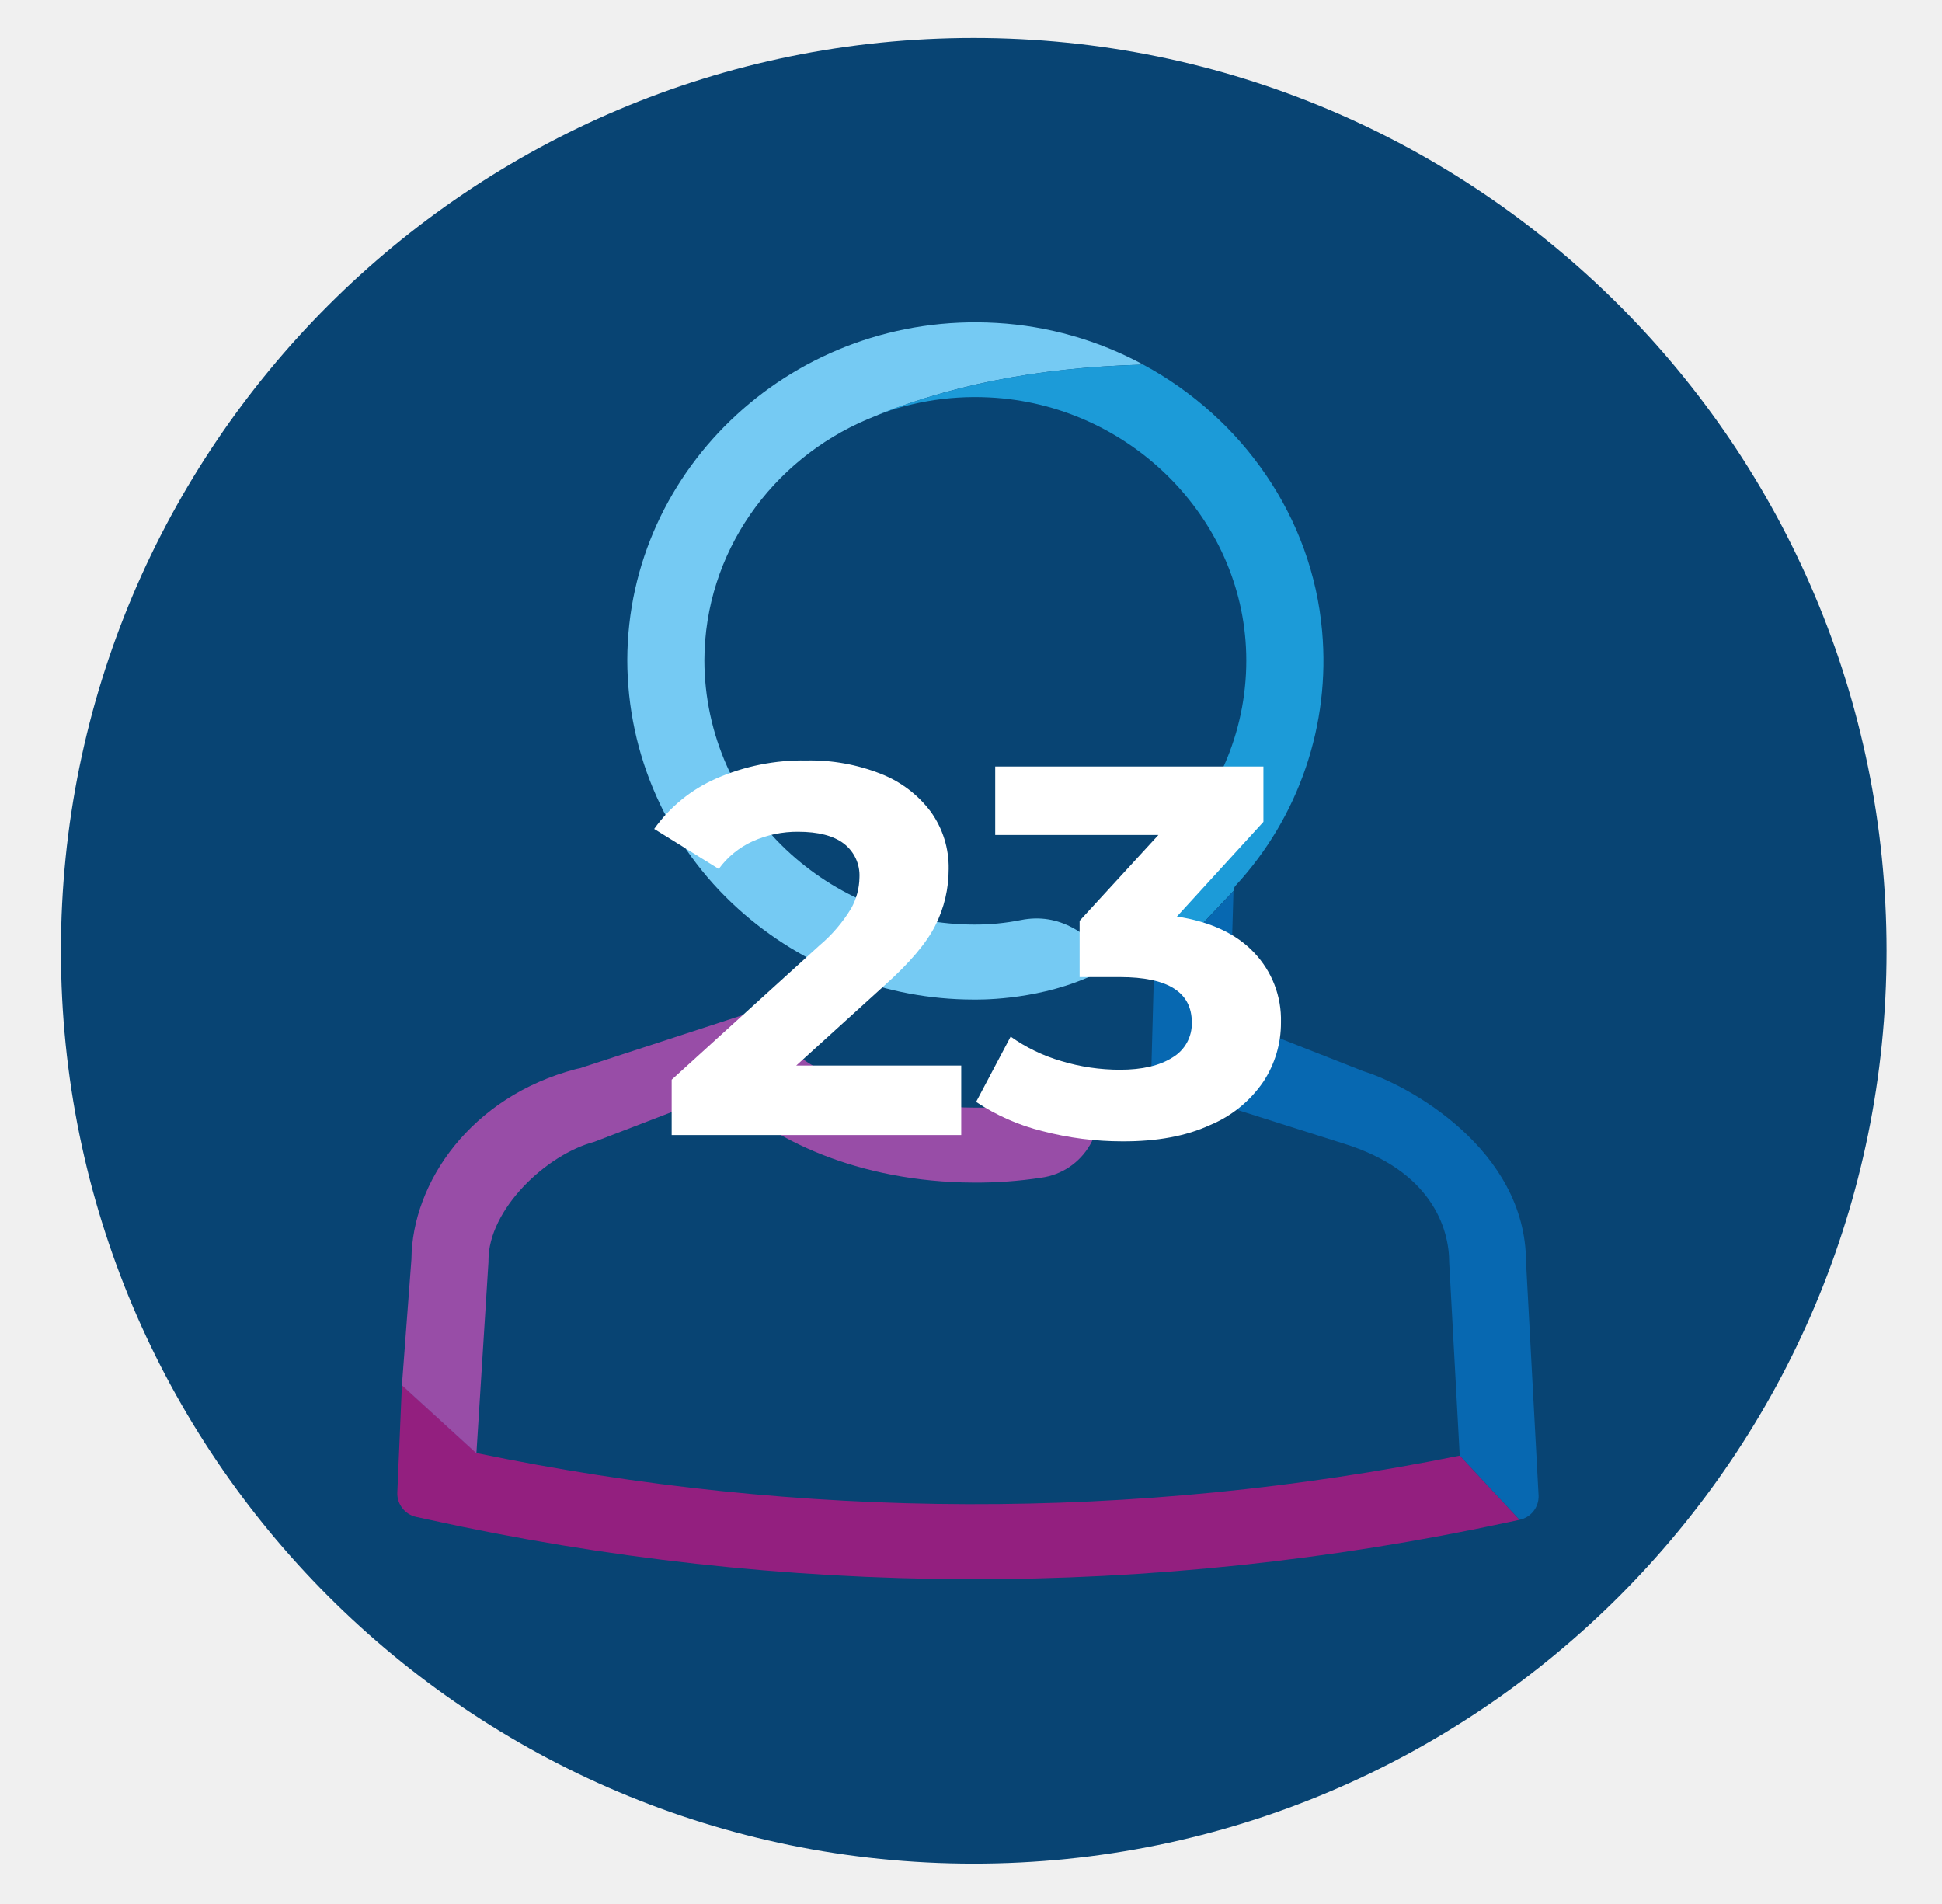
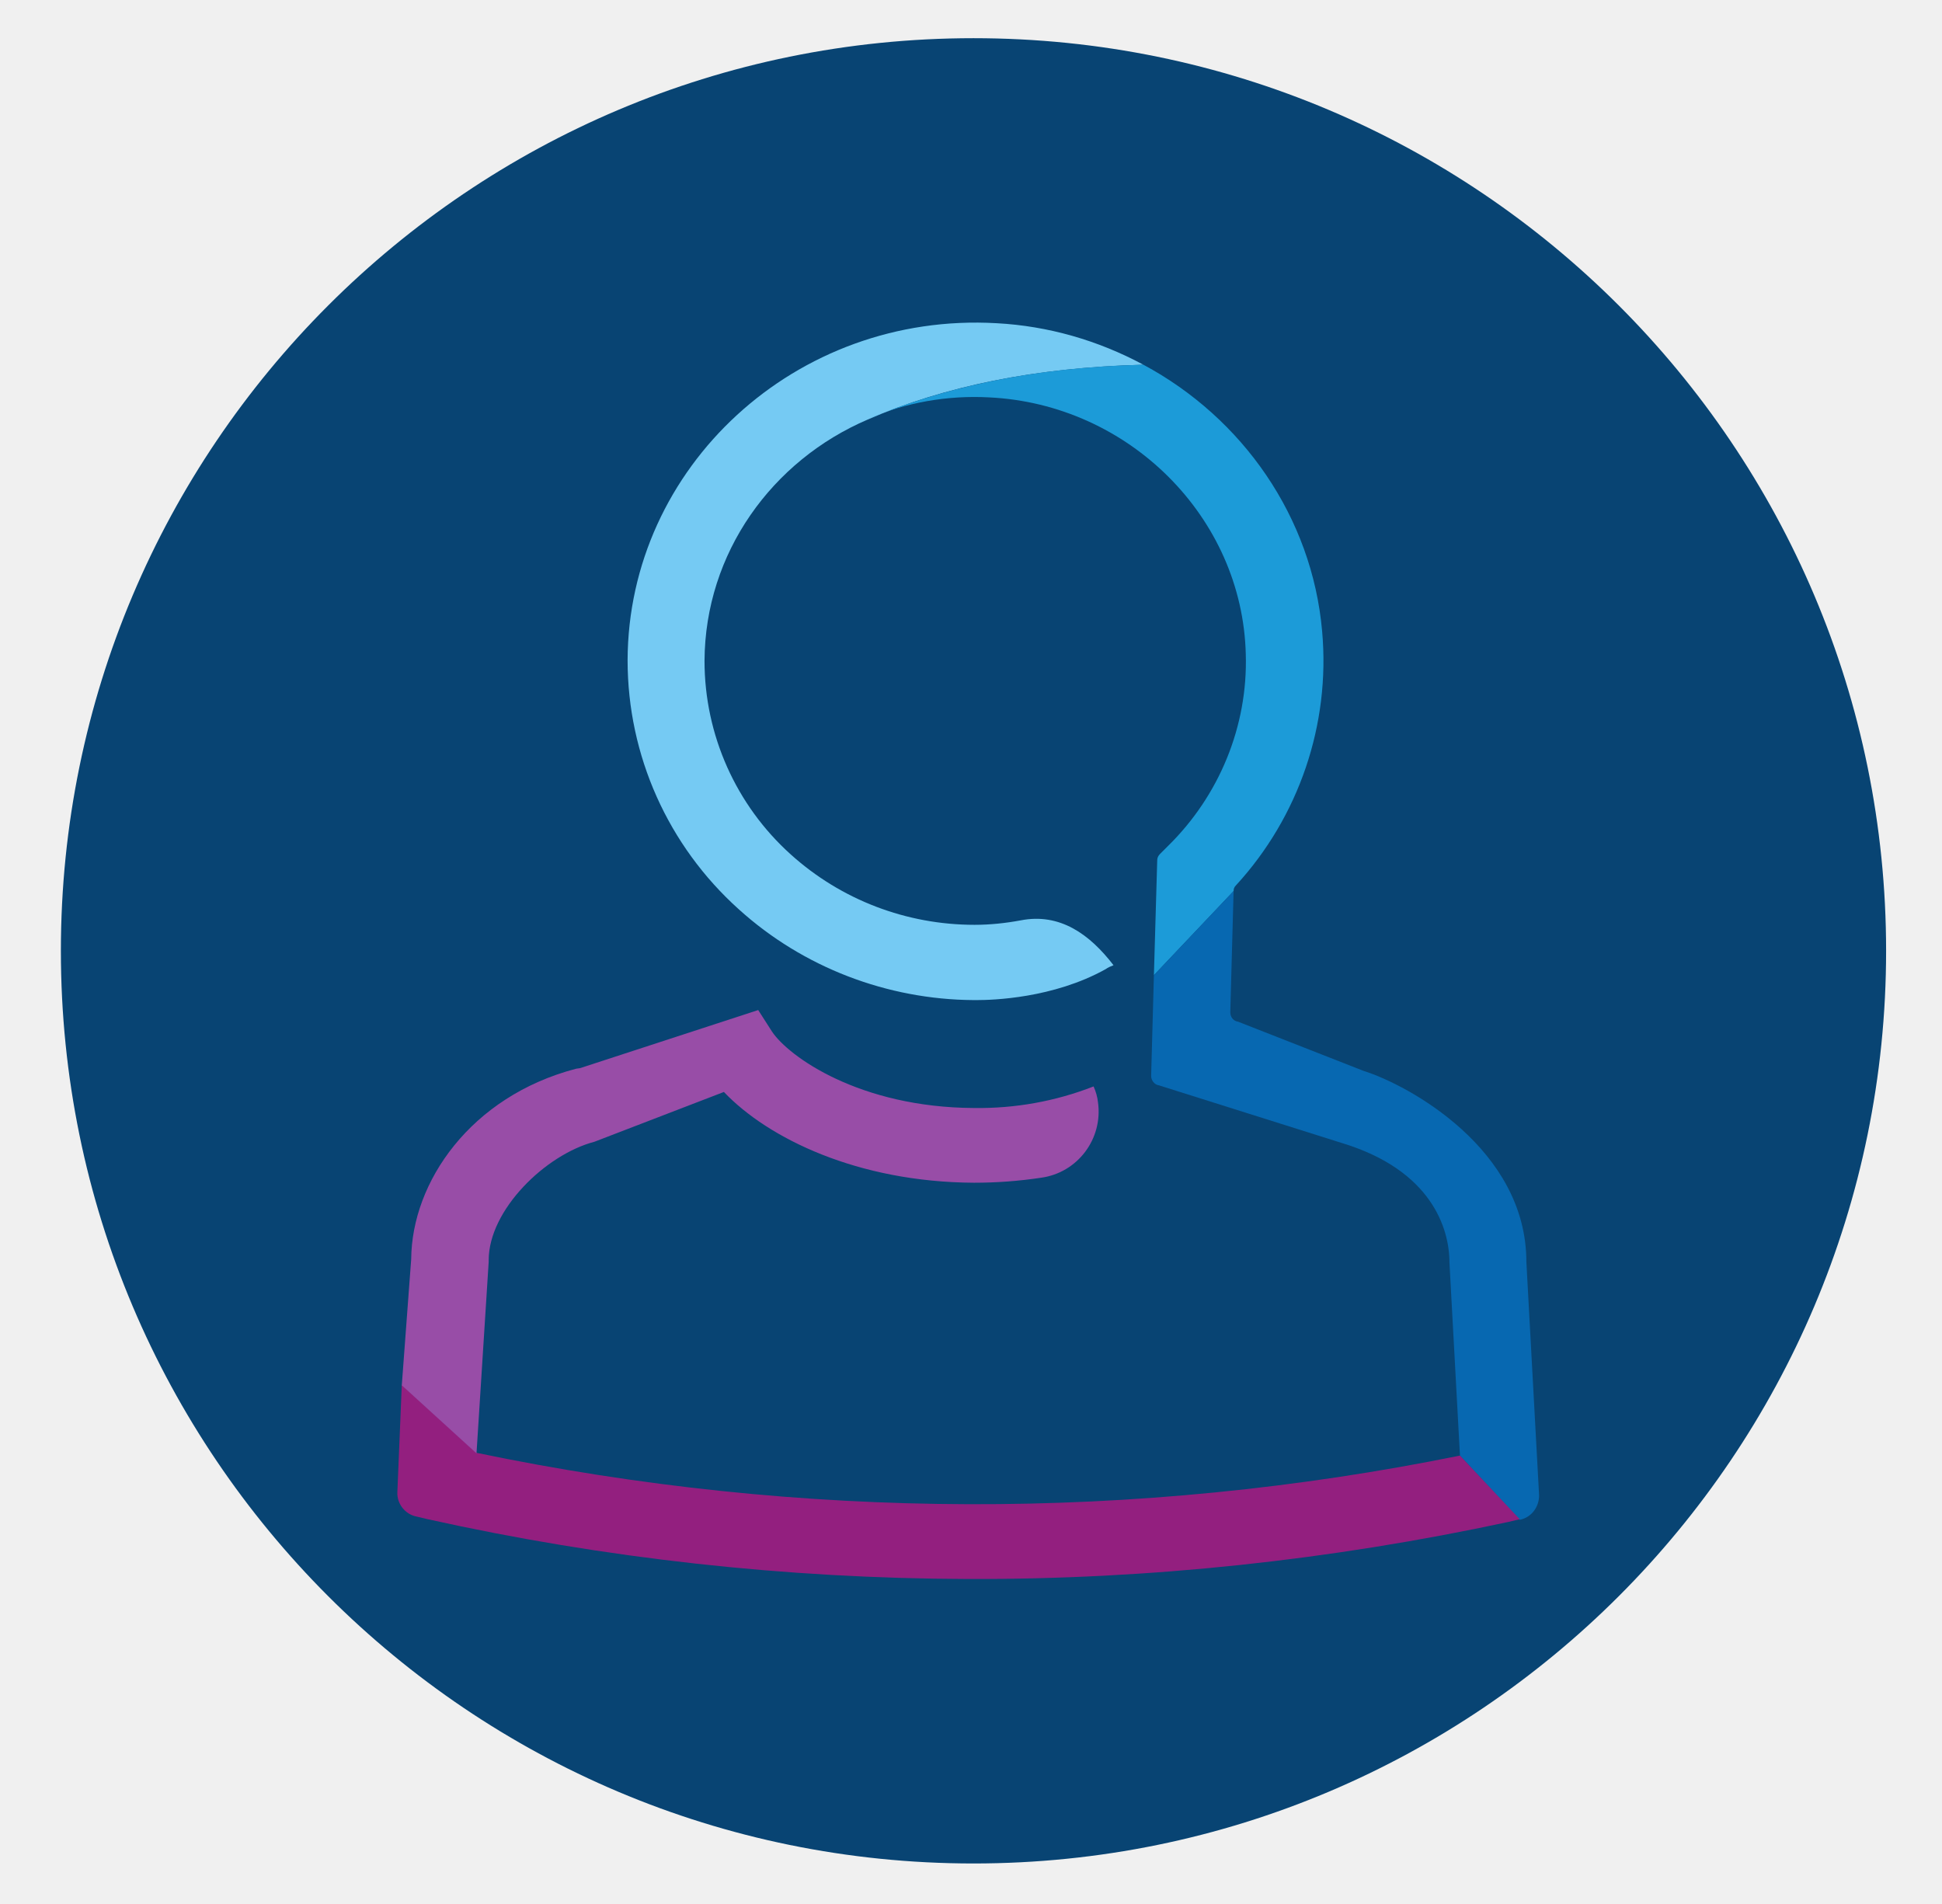
- <svg xmlns="http://www.w3.org/2000/svg" id="Layer_1" data-name="Layer 1" viewBox="0 0 350.89 344">
-   <defs>
-     <style>.cohorts-1{fill:#084473;}.cohorts-2{fill:#75caf3;}.cohorts-3{fill:#1c9bd8;}.cohorts-4{fill:#0768b1;}.cohorts-5{fill:#931f7f;}.cohorts-6{fill:#984da7;}.cohorts-7{fill:#fff;}</style>
-   </defs>
-   <circle class="cohorts-1" cx="175.94" cy="171.79" r="164.93" />
-   <path class="cohorts-2" d="M206.57,65.88a63.36,63.36,0,0,0-26.51-7.53c-36.33-2.12-66.62,26-66.72,60.88a60.62,60.62,0,0,0,20.07,45,63.49,63.49,0,0,0,42.43,16.37h.64c2.78,0,13.84-.32,23.31-5.59a11.52,11.52,0,0,1,1.38-.71c-4.3-5.61-9.71-9.48-16.75-8.06a42,42,0,0,1-8.32.81,49.58,49.58,0,0,1-33.2-12.74,47.2,47.2,0,0,1-15.63-35c.06-19.49,12.2-36.25,29.5-43.57C170.57,69.85,187,66.38,206.57,65.88Z" />
-   <path class="cohorts-3" d="M206.57,65.88c17.85,9.63,30.52,27.48,32.32,48.19a59.89,59.89,0,0,1-15.6,45.9,1.61,1.61,0,0,0-.42,1l-14.38,15.2.6-20.78a1.66,1.66,0,0,1,.5-1.12l1.45-1.43a46.67,46.67,0,0,0,14.13-34.7c-.63-24.64-21.17-45.12-46.48-46.34a50.06,50.06,0,0,0-21.92,3.86C169.89,70.28,185.53,66.41,206.57,65.88Z" />
-   <path class="cohorts-4" d="M208.49,176.21,208,194.37a1.69,1.69,0,0,0,1.43,1.69l33.27,10.54c15.9,4.88,19.16,15.27,19.15,21.52L263.75,263l10.79,11.6a4.31,4.31,0,0,0,3.46-4.37L275.73,228c-.05-20.39-21.36-32-29.4-34.46l-22.68-8.92a1.66,1.66,0,0,1-1.42-1.68l.64-21.92Z" />
-   <path class="cohorts-5" d="M263.75,263a442.39,442.39,0,0,1-177.67-.47l-13.46-12.3-.83,19.45a4.33,4.33,0,0,0,3.44,4.4l2.08.45a459.76,459.76,0,0,0,97.55,10.8,459.72,459.72,0,0,0,97.6-10.28l2.08-.45" />
-   <path class="cohorts-6" d="M197.65,196.26a57.64,57.64,0,0,1-21.58,3.86h0c-20.68-.07-33.5-9.34-36.47-13.82l-2.49-3.85L104.79,193l-.66.14c-19.1,5-29.67,20.54-29.79,34.37l-1.72,22.78,13.46,12.3L88.26,228v-.3c0-9.15,10.34-19.07,19.14-21.4l23.39-9c8,8.4,24.22,16.3,45.18,16.37H176a77.35,77.35,0,0,0,12.12-.88A12.05,12.05,0,0,0,197.65,196.26Z" />
-   <path class="cohorts-7" d="M173.68,192.52v12.56H121.36v-10l26.71-24.26a27.19,27.19,0,0,0,5.73-6.7,11.84,11.84,0,0,0,1.49-5.57,7.24,7.24,0,0,0-2.82-6.13c-1.88-1.43-4.64-2.14-8.26-2.14A19.62,19.62,0,0,0,136,152a15.53,15.53,0,0,0-6.13,5l-11.67-7.23a27.15,27.15,0,0,1,11.17-9.09,38.73,38.73,0,0,1,16.32-3.28,34.62,34.62,0,0,1,13.5,2.43,20.67,20.67,0,0,1,9,6.85A17.19,17.19,0,0,1,171.41,157,22.5,22.5,0,0,1,169,167.22q-2.39,4.75-9.2,10.84l-15.93,14.46Z" />
-   <path class="cohorts-7" d="M226.6,172.12a17.56,17.56,0,0,1,4.85,12.6,19.31,19.31,0,0,1-3.17,10.7,21.76,21.76,0,0,1-9.64,7.85q-6.48,3-15.88,2.95a56.74,56.74,0,0,1-14.39-1.85,38,38,0,0,1-12-5.28l6.24-11.8a30.45,30.45,0,0,0,9.14,4.42,36.5,36.5,0,0,0,10.64,1.57q6,0,9.49-2.23a7.11,7.11,0,0,0,3.46-6.33q0-8.17-12.95-8.18h-7.32V166.37l14.24-15.51H179.82V138.49h48.46v10L212.65,165.6Q221.76,167,226.6,172.12Z" />
+ <svg xmlns="http://www.w3.org/2000/svg" version="1.1" id="Layer_1" x="0px" y="0px" viewBox="0 0 350.9 344" style="enable-background:new 0 0 350.9 344;" xml:space="preserve">
+   <style type="text/css">
+ 	.st0{fill:#084473;}
+ 	.st1{fill:#75CAF3;}
+ 	.st2{fill:#1C9BD8;}
+ 	.st3{fill:#0768B1;}
+ 	.st4{fill:#931F7F;}
+ 	.st5{fill:#984DA7;}
+ </style>
+   <circle class="st0" cx="175.9" cy="171.8" r="164.9" />
+   <path class="st1" d="M206.6,65.9c-8.2-4.4-17.2-7-26.5-7.5c-36.3-2.1-66.6,26-66.7,60.9c0,17.2,7.3,33.5,20.1,45  c11.6,10.5,26.8,16.3,42.4,16.4h0.6c2.8,0,13.8-0.3,23.3-5.6c0.4-0.3,0.9-0.5,1.4-0.7c-4.3-5.6-9.7-9.5-16.8-8.1  c-2.7,0.5-5.5,0.8-8.3,0.8c-12.3,0-24.1-4.5-33.2-12.7c-9.9-8.9-15.6-21.6-15.6-35c0.1-19.5,12.2-36.2,29.5-43.6  C170.6,69.8,187,66.4,206.6,65.9z" />
+   <path class="st2" d="M206.6,65.9c17.9,9.6,30.5,27.5,32.3,48.2c1.5,16.8-4.2,33.5-15.6,45.9c-0.3,0.3-0.4,0.6-0.4,1l-14.4,15.2  l0.6-20.8c0-0.4,0.2-0.8,0.5-1.1l1.4-1.4c9.3-9.1,14.5-21.7,14.1-34.7C224.5,93.5,204,73,178.7,71.8c-7.5-0.4-15,0.9-21.9,3.9  C169.9,70.3,185.5,66.4,206.6,65.9z" />
+   <path class="st3" d="M208.5,176.2l-0.5,18.2c0,0.8,0.6,1.6,1.4,1.7l33.3,10.5c15.9,4.9,19.2,15.3,19.2,21.5l1.9,34.9l10.8,11.6  c2.1-0.4,3.5-2.3,3.5-4.4l-2.3-42.2c0-20.4-21.4-32-29.4-34.5l-22.7-8.9c-0.8-0.1-1.4-0.8-1.4-1.7l0.6-21.9L208.5,176.2z" />
+   <path class="st4" d="M263.8,263c-58.6,11.9-119.1,11.7-177.7-0.5l-13.5-12.3l-0.8,19.4c-0.1,2.1,1.4,4,3.4,4.4l2.1,0.5  c32,7.1,64.7,10.7,97.6,10.8c32.8,0.1,65.5-3.4,97.6-10.3l2.1-0.5" />
+   <path class="st5" d="M197.6,196.3c-6.9,2.7-14.2,4-21.6,3.9l0,0c-20.7-0.1-33.5-9.3-36.5-13.8l-2.5-3.9L104.8,193l-0.7,0.1  c-19.1,5-29.7,20.5-29.8,34.4l-1.7,22.8l13.5,12.3l2.2-34.6v-0.3c0-9.1,10.3-19.1,19.1-21.4l23.4-9c8,8.4,24.2,16.3,45.2,16.4h0  c4.1,0,8.1-0.3,12.1-0.9c6.6-0.9,11.2-7,10.3-13.6C198.3,198.2,198,197.2,197.6,196.3z" />
</svg>
